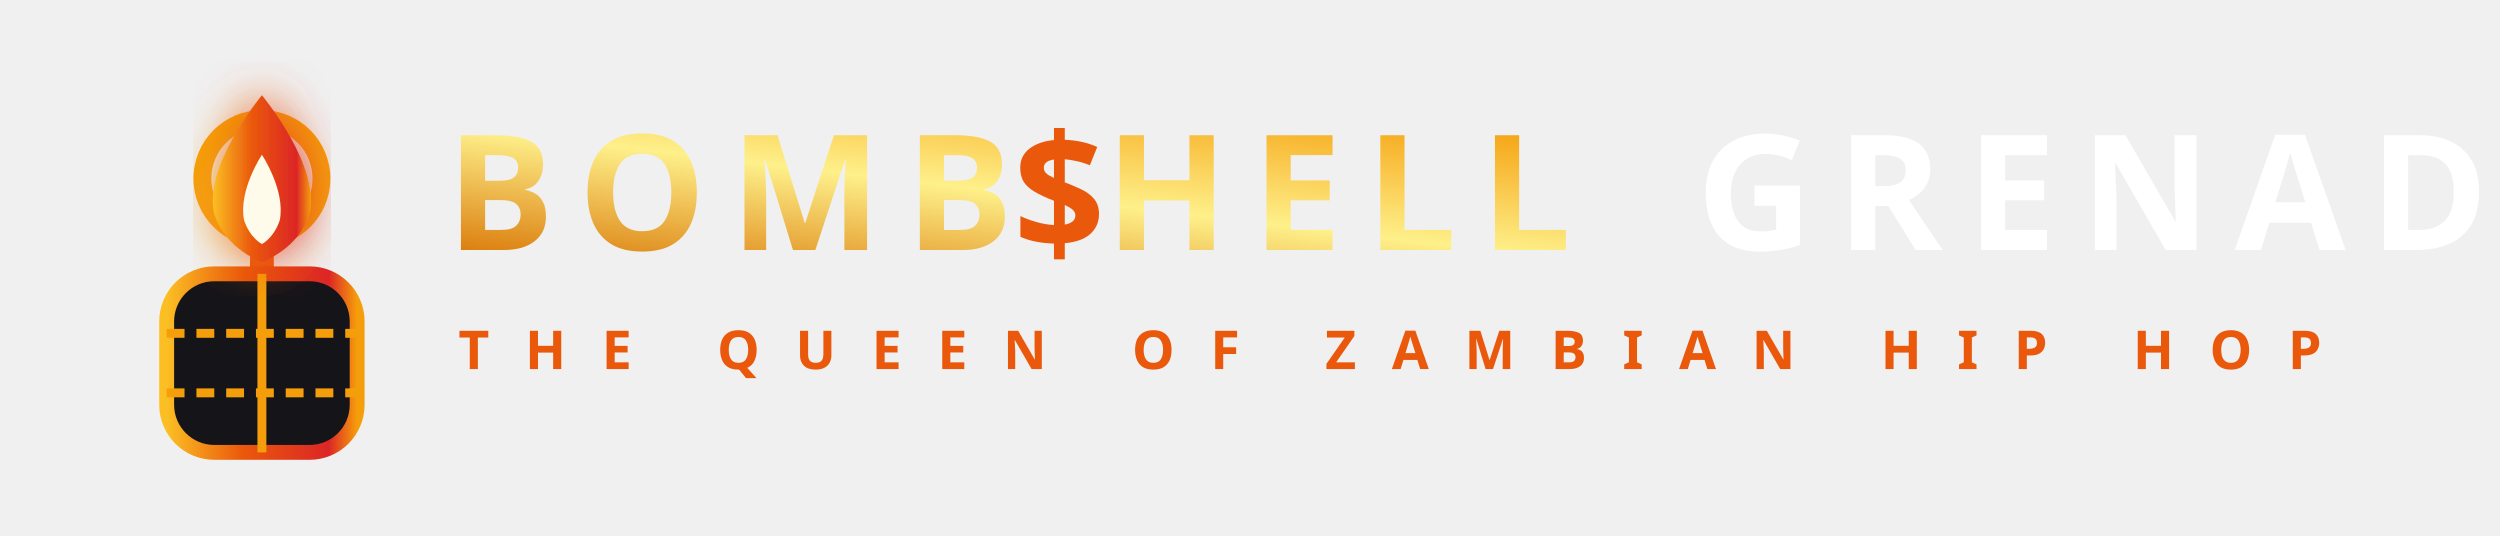
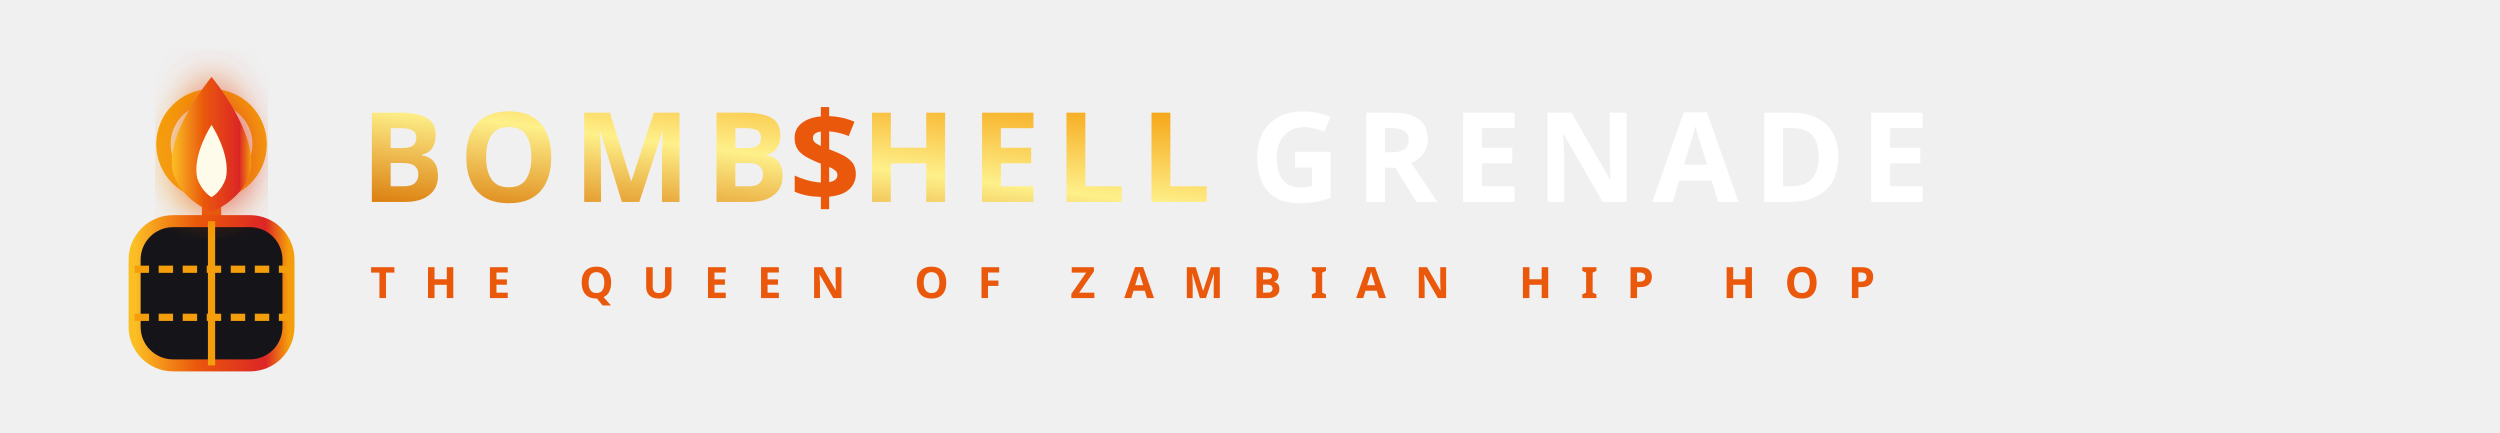
- <svg xmlns="http://www.w3.org/2000/svg" width="420" height="90" viewBox="0 0 420 90" fill="none">
+ <svg xmlns="http://www.w3.org/2000/svg" width="520" height="90" viewBox="0 0 520 90" fill="none">
  <defs>
    <linearGradient id="logoFlame" x1="0%" y1="0%" x2="100%" y2="0%">
      <stop offset="0%" stop-color="#fbbf24" />
      <stop offset="40%" stop-color="#ea580c" />
      <stop offset="85%" stop-color="#dc2626" />
      <stop offset="100%" stop-color="#f59e0b" />
    </linearGradient>
    <linearGradient id="goldMetal" x1="0%" y1="100%" x2="100%" y2="0%">
      <stop offset="0%" stop-color="#d97706" />
      <stop offset="50%" stop-color="#fef08a" />
      <stop offset="100%" stop-color="#f59e0b" />
    </linearGradient>
    <filter id="flameGlow" x="-20%" y="-20%" width="140%" height="140%">
      <feGaussianBlur stdDeviation="4" result="blur" />
      <feComposite in="SourceGraphic" in2="blur" operator="over" />
    </filter>
  </defs>
  <g transform="translate(10, 12)">
    <circle cx="34" cy="18" r="10" fill="none" stroke="#f59e0b" stroke-width="3" />
    <path d="M34 28 V 34" stroke="#ea580c" stroke-width="4" />
    <rect x="18" y="34" width="32" height="30" rx="8" fill="#141419" stroke="url(#logoFlame)" stroke-width="2.5" />
    <line x1="18" y1="44" x2="50" y2="44" stroke="#f59e0b" stroke-width="1.5" stroke-dasharray="3 2" />
    <line x1="18" y1="54" x2="50" y2="54" stroke="#f59e0b" stroke-width="1.5" stroke-dasharray="3 2" />
    <line x1="34" y1="34" x2="34" y2="64" stroke="#f59e0b" stroke-width="1.5" />
    <path d="M34 4 C34 4 24 16 26 24 C28 30 34 32 34 32 C34 32 40 30 42 24 C44 16 34 4 34 4 Z" fill="url(#logoFlame)" filter="url(#flameGlow)" />
    <path d="M34 14 C34 14 30 20 31 25 C32 28 34 29 34 29 C34 29 36 28 37 25 C38 20 34 14 34 14 Z" fill="#fffbeb" />
  </g>
  <g transform="translate(75, 42)">
-     <text x="0" y="0" fill="url(#goldMetal)" font-family="'Cinzel', 'Montserrat', 'Syne', sans-serif" font-size="27" font-weight="900" letter-spacing="4">
+     <text x="0" y="0" fill="url(#goldMetal)" font-family="'Cinzel', 'Montserrat', 'Syne', sans-serif" font-size="26" font-weight="900" letter-spacing="3">
      BOMB<tspan fill="#ea580c">$</tspan>HELL
    </text>
-     <text x="210" y="0" fill="#ffffff" font-family="'Cinzel', 'Montserrat', 'Syne', sans-serif" font-size="27" font-weight="900" letter-spacing="4">
+     <text x="185" y="0" fill="#ffffff" font-family="'Cinzel', 'Montserrat', 'Syne', sans-serif" font-size="26" font-weight="900" letter-spacing="3">
      GRENADE
    </text>
    <text x="2" y="20" fill="#ea580c" font-family="'Plus Jakarta Sans', sans-serif" font-size="9" font-weight="800" letter-spacing="6">
      THE QUEEN OF ZAMBIAN HIP HOP
    </text>
  </g>
</svg>
